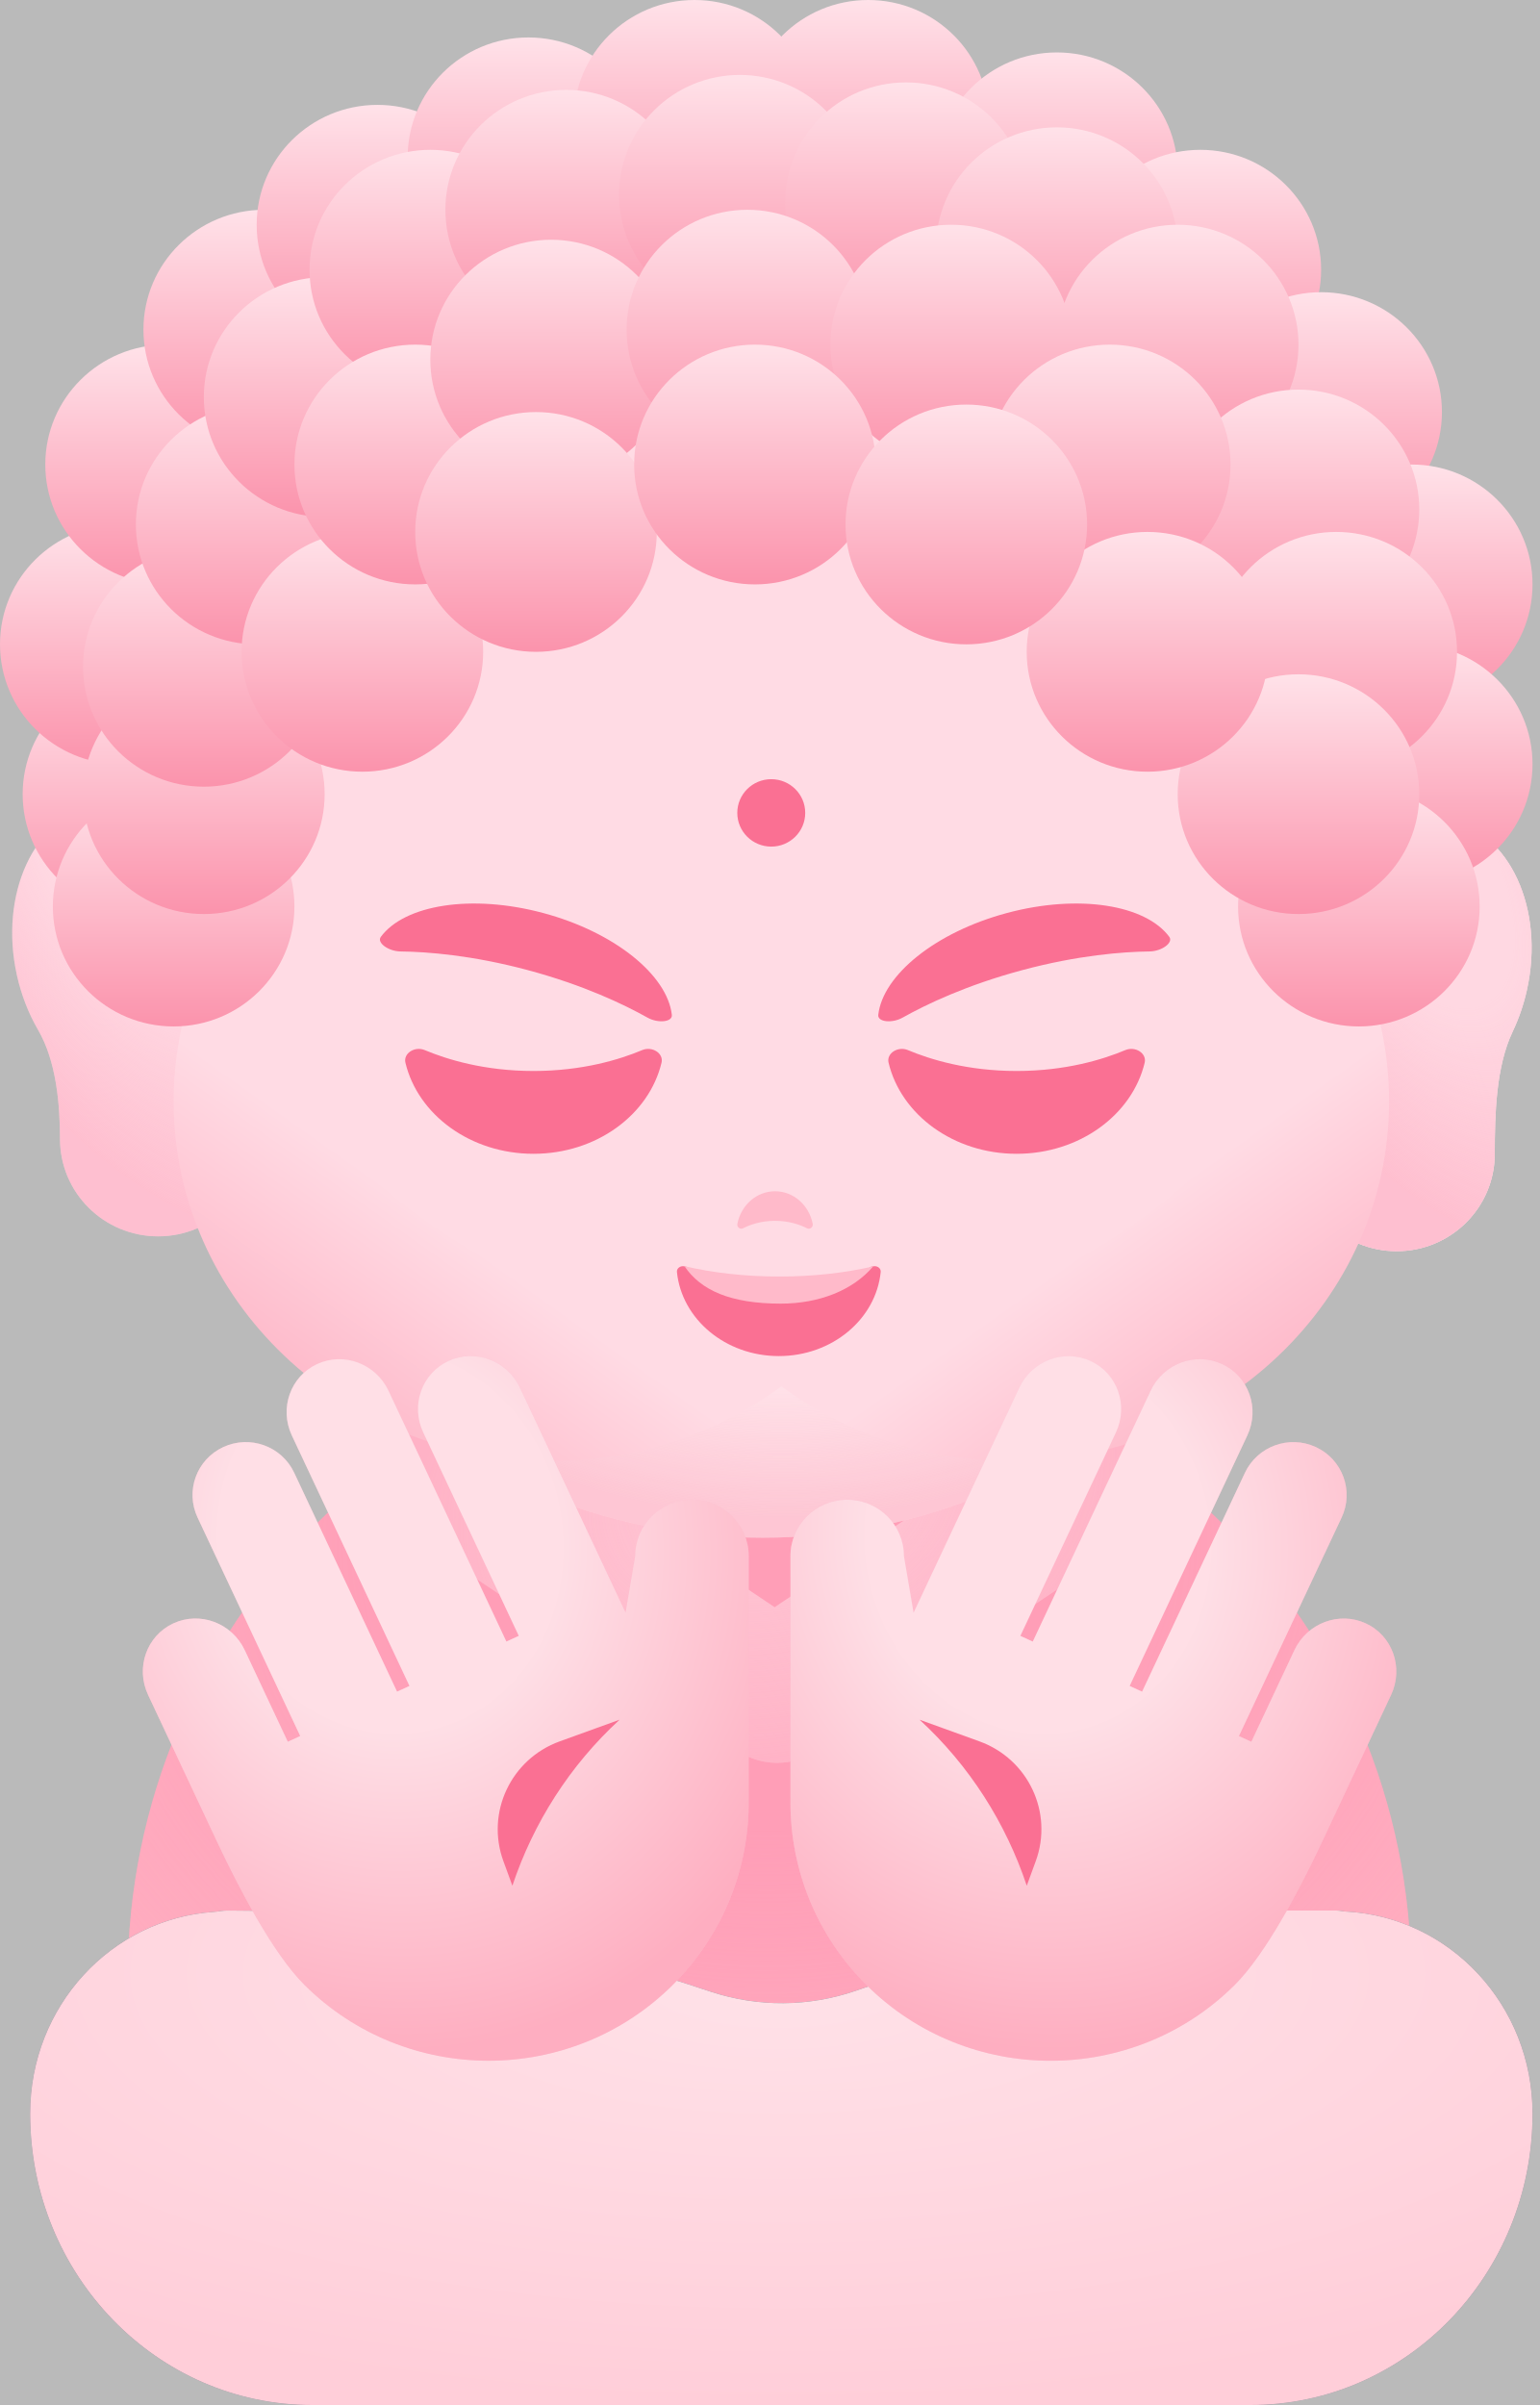
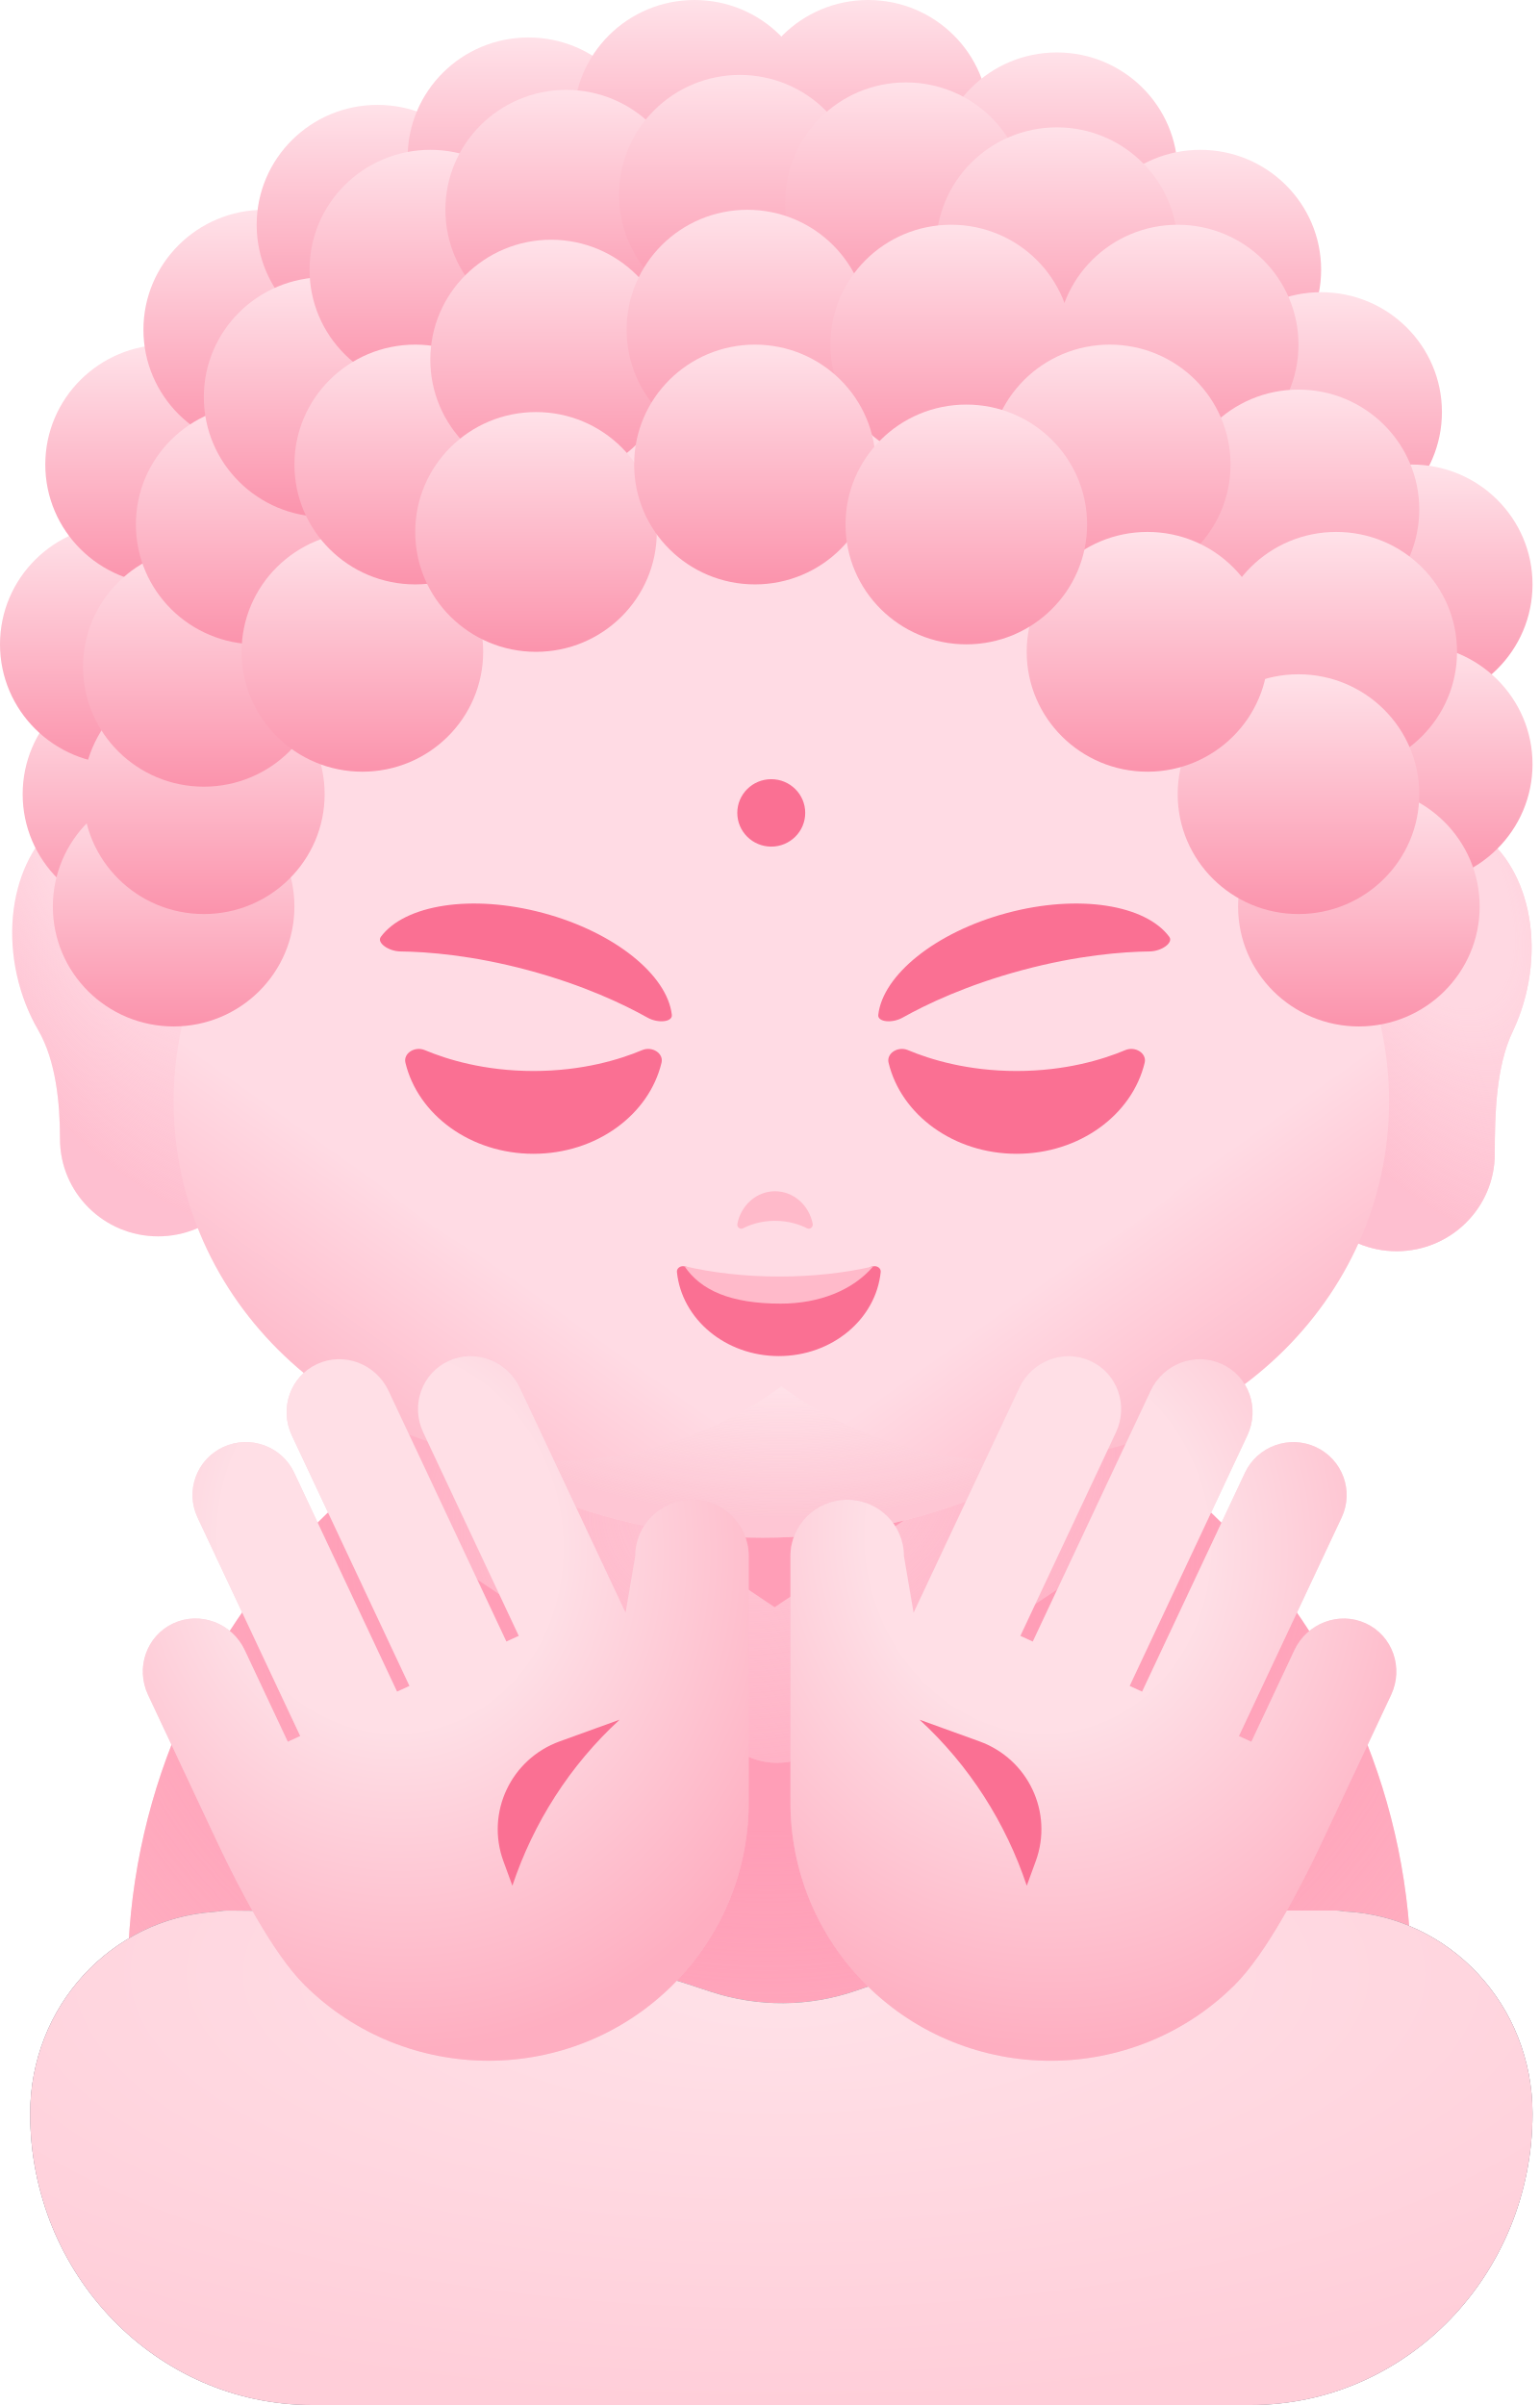
<svg xmlns="http://www.w3.org/2000/svg" width="89" height="139" viewBox="0 0 89 139" fill="none">
-   <rect width="89" height="139" fill="#F5F5F5" />
  <g id="ì ì Components">
-     <path d="M-4481 -368C-4481 -369.105 -4480.1 -370 -4479 -370H1144C1145.1 -370 1146 -369.104 1146 -368V6828C1146 6829.1 1145.1 6830 1144 6830H-4479C-4480.1 6830 -4481 6829.1 -4481 6828V-368Z" fill="#2D2D2D" />
-     <path d="M-4479 -370V-369H1144V-370V-371H-4479V-370ZM1146 -368H1145V6828H1146H1147V-368H1146ZM1144 6830V6829H-4479V6830V6831H1144V6830ZM-4481 6828H-4480V-368H-4481H-4482V6828H-4481ZM-4479 6830V6829C-4479.55 6829 -4480 6828.55 -4480 6828H-4481H-4482C-4482 6829.66 -4480.66 6831 -4479 6831V6830ZM1146 6828H1145C1145 6828.55 1144.55 6829 1144 6829V6830V6831C1145.66 6831 1147 6829.66 1147 6828H1146ZM1144 -370V-369C1144.55 -369 1145 -368.552 1145 -368H1146H1147C1147 -369.657 1145.66 -371 1144 -371V-370ZM-4479 -370V-371C-4480.66 -371 -4482 -369.657 -4482 -368H-4481H-4480C-4480 -368.552 -4479.55 -369 -4479 -369V-370Z" fill="black" fill-opacity="0.1" />
    <g id="ë¶ì²">
-       <path d="M-215 -271C-215 -272.104 -214.105 -273 -213 -273H958C959.105 -273 960 -272.104 960 -271V1335C960 1336.1 959.105 1337 958 1337H-213C-214.105 1337 -215 1336.1 -215 1335V-271Z" fill="#BABABA" />
-       <path d="M-213 -273V-272H958V-273V-274H-213V-273ZM960 -271H959V1335H960H961V-271H960ZM958 1337V1336H-213V1337V1338H958V1337ZM-215 1335H-214V-271H-215H-216V1335H-215ZM-213 1337V1336C-213.552 1336 -214 1335.55 -214 1335H-215H-216C-216 1336.66 -214.657 1338 -213 1338V1337ZM960 1335H959C959 1335.55 958.552 1336 958 1336V1337V1338C959.657 1338 961 1336.66 961 1335H960ZM958 -273V-272C958.552 -272 959 -271.552 959 -271H960H961C961 -272.657 959.657 -274 958 -274V-273ZM-213 -273V-274C-214.657 -274 -216 -272.657 -216 -271H-215H-214C-214 -271.552 -213.552 -272 -213 -272V-273Z" fill="black" fill-opacity="0.1" />
      <g id="ë¶ì²_2">
-         <rect x="-31.5" y="-194.5" width="563" height="691" rx="4.5" stroke="#9747FF" stroke-dasharray="10 5" />
        <g id="íì =ì°¸ìì, ìì=íí¬">
          <g id="art">
            <g id="ë¶ì²_3">
              <g id="Group 5">
                <g id="Rectangle 33">
                  <path d="M7.38 114.342C7.38 93.853 23.989 77.244 44.477 77.244C64.966 77.244 81.575 93.853 81.575 114.342V130.187H7.38V114.342Z" fill="#FF9EB7" />
                  <path d="M7.38 114.342C7.38 93.853 23.989 77.244 44.477 77.244C64.966 77.244 81.575 93.853 81.575 114.342V130.187H7.38V114.342Z" fill="url(#paint0_radial_260_4375)" fill-opacity="0.5" />
                </g>
                <g id="Union">
                  <path d="M61.428 81.713C63.318 80.443 65.878 80.947 67.147 82.838C68.416 84.728 67.912 87.289 66.022 88.558L47.219 101.184C45.561 102.298 43.387 102.047 42.021 100.693C41.583 100.579 41.155 100.393 40.758 100.126L23.531 88.558C21.641 87.289 21.137 84.728 22.406 82.838C23.675 80.947 26.236 80.444 28.126 81.713L44.776 92.893L61.428 81.713Z" fill="#FFC7D5" />
                  <path d="M61.428 81.713C63.318 80.443 65.878 80.947 67.147 82.838C68.416 84.728 67.912 87.289 66.022 88.558L47.219 101.184C45.561 102.298 43.387 102.047 42.021 100.693C41.583 100.579 41.155 100.393 40.758 100.126L23.531 88.558C21.641 87.289 21.137 84.728 22.406 82.838C23.675 80.947 26.236 80.444 28.126 81.713L44.776 92.893L61.428 81.713Z" fill="url(#paint1_radial_260_4375)" fill-opacity="0.5" />
                </g>
                <path id="Union_2" d="M76.784 48.502C78.435 46.458 81.506 46.87 83.738 47.355C87.269 48.124 89.295 52.534 88.263 57.206C88.072 58.068 87.791 58.878 87.436 59.622C86.465 61.66 86.401 64.427 86.401 66.685C86.401 69.794 83.861 72.314 80.728 72.314C77.596 72.314 75.056 69.794 75.056 66.685C75.056 63.997 75.552 60.645 75.266 57.972C75.145 56.847 75.206 55.645 75.476 54.424C75.855 52.705 75.824 49.692 76.784 48.502Z" fill="#FFDBE4" />
                <g id="Union_3">
                  <path d="M76.784 48.502C78.435 46.458 81.506 46.87 83.738 47.355C87.269 48.124 89.295 52.534 88.263 57.206C88.072 58.068 87.791 58.878 87.436 59.622C86.465 61.66 86.401 64.427 86.401 66.685C86.401 69.794 83.861 72.314 80.728 72.314C77.596 72.314 75.056 69.794 75.056 66.685C75.056 63.997 75.552 60.645 75.266 57.972C75.145 56.847 75.206 55.645 75.476 54.424C75.855 52.705 75.824 49.692 76.784 48.502Z" fill="#FFD8E2" />
                  <path d="M76.784 48.502C78.435 46.458 81.506 46.87 83.738 47.355C87.269 48.124 89.295 52.534 88.263 57.206C88.072 58.068 87.791 58.878 87.436 59.622C86.465 61.66 86.401 64.427 86.401 66.685C86.401 69.794 83.861 72.314 80.728 72.314C77.596 72.314 75.056 69.794 75.056 66.685C75.056 63.997 75.552 60.645 75.266 57.972C75.145 56.847 75.206 55.645 75.476 54.424C75.855 52.705 75.824 49.692 76.784 48.502Z" fill="url(#paint2_radial_260_4375)" fill-opacity="0.5" />
                </g>
                <g id="Union_4">
                  <path d="M5.498 46.497C7.73 46.011 10.802 45.599 12.452 47.644C13.412 48.834 13.381 51.847 13.761 53.566C13.961 54.471 14.046 55.367 14.027 56.228C13.964 59.167 14.813 62.887 14.813 65.826C14.813 68.935 12.273 71.456 9.14 71.456C6.007 71.456 3.468 68.935 3.468 65.826C3.468 63.775 3.237 61.307 2.205 59.533C1.657 58.591 1.232 57.517 0.973 56.348C-0.059 51.676 1.967 47.266 5.498 46.497Z" fill="#FFD8E2" />
                  <path d="M5.498 46.497C7.73 46.011 10.802 45.599 12.452 47.644C13.412 48.834 13.381 51.847 13.761 53.566C13.961 54.471 14.046 55.367 14.027 56.228C13.964 59.167 14.813 62.887 14.813 65.826C14.813 68.935 12.273 71.456 9.14 71.456C6.007 71.456 3.468 68.935 3.468 65.826C3.468 63.775 3.237 61.307 2.205 59.533C1.657 58.591 1.232 57.517 0.973 56.348C-0.059 51.676 1.967 47.266 5.498 46.497Z" fill="url(#paint3_radial_260_4375)" fill-opacity="0.5" />
                </g>
                <path id="Vector" d="M45.066 87.74C63.578 87.74 78.584 72.849 78.584 54.479C78.584 36.109 63.578 21.218 45.066 21.218C26.555 21.218 11.548 36.109 11.548 54.479C11.548 72.849 26.555 87.74 45.066 87.74Z" fill="url(#paint4_linear_260_4375)" />
                <g id="Vector_2">
                  <path d="M44.91 88.01C63.573 88.01 78.702 73.312 78.702 55.181C78.702 37.05 63.573 22.352 44.91 22.352C26.247 22.352 11.118 37.05 11.118 55.181C11.118 73.312 26.247 88.01 44.91 88.01Z" fill="#FFE2E9" />
                  <path d="M44.91 88.01C63.573 88.01 78.702 73.312 78.702 55.181C78.702 37.05 63.573 22.352 44.91 22.352C26.247 22.352 11.118 37.05 11.118 55.181C11.118 73.312 26.247 88.01 44.91 88.01Z" fill="url(#paint5_radial_260_4375)" fill-opacity="0.5" />
                </g>
                <g id="Vector_3">
                  <path d="M44.079 88.874C62.59 88.874 77.597 73.983 77.597 55.613C77.597 37.243 62.59 22.352 44.079 22.352C25.567 22.352 10.56 37.243 10.56 55.613C10.56 73.983 25.567 88.874 44.079 88.874Z" fill="#FFE2E9" />
                  <path d="M44.079 88.874C62.59 88.874 77.597 73.983 77.597 55.613C77.597 37.243 62.59 22.352 44.079 22.352C25.567 22.352 10.56 37.243 10.56 55.613C10.56 73.983 25.567 88.874 44.079 88.874Z" fill="url(#paint6_radial_260_4375)" fill-opacity="0.5" />
                </g>
                <path id="Vector_4" d="M31.854 84.439C43.904 84.439 53.673 75.134 53.673 63.654C53.673 52.175 43.904 42.869 31.854 42.869C19.805 42.869 10.036 52.175 10.036 63.654C10.036 75.134 19.805 84.439 31.854 84.439Z" fill="url(#paint7_linear_260_4375)" />
                <path id="Vector_5" d="M58.474 84.439C70.523 84.439 80.292 75.134 80.292 63.654C80.292 52.175 70.523 42.869 58.474 42.869C46.424 42.869 36.655 52.175 36.655 63.654C36.655 75.134 46.424 84.439 58.474 84.439Z" fill="url(#paint8_linear_260_4375)" />
                <path id="Vector_6" d="M45.202 77.134C64.723 77.134 80.548 61.431 80.548 42.06C80.548 22.688 64.723 6.985 45.202 6.985C25.681 6.985 9.856 22.688 9.856 42.06C9.856 61.431 25.681 77.134 45.202 77.134Z" fill="#FFDBE4" />
                <g id="Group 44">
                  <path id="Vector_7" d="M8.291 52.828C12.147 52.828 15.273 49.726 15.273 45.9C15.273 42.074 12.147 38.972 8.291 38.972C4.435 38.972 1.31 42.074 1.31 45.9C1.31 49.726 4.435 52.828 8.291 52.828Z" fill="url(#paint9_linear_260_4375)" />
                  <path id="Vector_8" d="M6.982 44.168C10.838 44.168 13.964 41.066 13.964 37.24C13.964 33.413 10.838 30.311 6.982 30.311C3.126 30.311 0 33.413 0 37.24C0 41.066 3.126 44.168 6.982 44.168Z" fill="url(#paint10_linear_260_4375)" />
                  <path id="Vector_9" d="M9.6 33.776C13.456 33.776 16.582 30.674 16.582 26.848C16.582 23.021 13.456 19.919 9.6 19.919C5.744 19.919 2.618 23.021 2.618 26.848C2.618 30.674 5.744 33.776 9.6 33.776Z" fill="url(#paint11_linear_260_4375)" />
                  <path id="Vector_10" d="M15.273 25.981C19.129 25.981 22.255 22.88 22.255 19.053C22.255 15.227 19.129 12.125 15.273 12.125C11.417 12.125 8.291 15.227 8.291 19.053C8.291 22.88 11.417 25.981 15.273 25.981Z" fill="url(#paint12_linear_260_4375)" />
                  <path id="Vector_11" d="M21.818 19.919C25.674 19.919 28.8 16.817 28.8 12.991C28.8 9.164 25.674 6.062 21.818 6.062C17.962 6.062 14.836 9.164 14.836 12.991C14.836 16.817 17.962 19.919 21.818 19.919Z" fill="url(#paint13_linear_260_4375)" />
                  <path id="Vector_12" d="M30.545 16.022C34.401 16.022 37.527 12.92 37.527 9.094C37.527 5.267 34.401 2.165 30.545 2.165C26.689 2.165 23.564 5.267 23.564 9.094C23.564 12.92 26.689 16.022 30.545 16.022Z" fill="url(#paint14_linear_260_4375)" />
                  <path id="Vector_13" d="M40.146 13.857C44.002 13.857 47.128 10.755 47.128 6.928C47.128 3.102 44.002 0 40.146 0C36.29 0 33.164 3.102 33.164 6.928C33.164 10.755 36.29 13.857 40.146 13.857Z" fill="url(#paint15_linear_260_4375)" />
                  <path id="Vector_14" d="M50.182 13.857C54.038 13.857 57.164 10.755 57.164 6.928C57.164 3.102 54.038 3.05176e-05 50.182 3.05176e-05C46.326 3.05176e-05 43.2 3.102 43.2 6.928C43.2 10.755 46.326 13.857 50.182 13.857Z" fill="url(#paint16_linear_260_4375)" />
                  <path id="Vector_15" d="M61.091 16.888C64.947 16.888 68.073 13.786 68.073 9.96C68.073 6.133 64.947 3.031 61.091 3.031C57.235 3.031 54.109 6.133 54.109 9.96C54.109 13.786 57.235 16.888 61.091 16.888Z" fill="url(#paint17_linear_260_4375)" />
                  <path id="Vector_16" d="M69.382 22.517C73.238 22.517 76.364 19.415 76.364 15.589C76.364 11.762 73.238 8.66 69.382 8.66C65.526 8.66 62.4 11.762 62.4 15.589C62.4 19.415 65.526 22.517 69.382 22.517Z" fill="url(#paint18_linear_260_4375)" />
                  <path id="Vector_17" d="M76.365 30.745C80.221 30.745 83.347 27.643 83.347 23.816C83.347 19.99 80.221 16.888 76.365 16.888C72.509 16.888 69.383 19.99 69.383 23.816C69.383 27.643 72.509 30.745 76.365 30.745Z" fill="url(#paint19_linear_260_4375)" />
                  <path id="Vector_18" d="M81.601 40.704C85.457 40.704 88.583 37.602 88.583 33.776C88.583 29.95 85.457 26.848 81.601 26.848C77.745 26.848 74.619 29.95 74.619 33.776C74.619 37.602 77.745 40.704 81.601 40.704Z" fill="url(#paint20_linear_260_4375)" />
                  <path id="Vector_19" d="M81.601 51.096C85.457 51.096 88.583 47.994 88.583 44.168C88.583 40.341 85.457 37.239 81.601 37.239C77.745 37.239 74.619 40.341 74.619 44.168C74.619 47.994 77.745 51.096 81.601 51.096Z" fill="url(#paint21_linear_260_4375)" />
                  <path id="Vector_20" d="M78.546 59.324C82.402 59.324 85.528 56.222 85.528 52.395C85.528 48.569 82.402 45.467 78.546 45.467C74.69 45.467 71.564 48.569 71.564 52.395C71.564 56.222 74.69 59.324 78.546 59.324Z" fill="url(#paint22_linear_260_4375)" />
                  <path id="Vector_21" d="M10.037 59.324C13.893 59.324 17.018 56.222 17.018 52.395C17.018 48.569 13.893 45.467 10.037 45.467C6.181 45.467 3.055 48.569 3.055 52.395C3.055 56.222 6.181 59.324 10.037 59.324Z" fill="url(#paint23_linear_260_4375)" />
                  <path id="Vector_22" d="M11.783 52.828C15.639 52.828 18.765 49.726 18.765 45.9C18.765 42.074 15.639 38.972 11.783 38.972C7.927 38.972 4.801 42.074 4.801 45.9C4.801 49.726 7.927 52.828 11.783 52.828Z" fill="url(#paint24_linear_260_4375)" />
                  <path id="Vector_23" d="M11.783 45.467C15.639 45.467 18.765 42.365 18.765 38.539C18.765 34.712 15.639 31.611 11.783 31.611C7.927 31.611 4.801 34.712 4.801 38.539C4.801 42.365 7.927 45.467 11.783 45.467Z" fill="url(#paint25_linear_260_4375)" />
                  <path id="Vector_24" d="M14.836 37.24C18.692 37.24 21.818 34.138 21.818 30.311C21.818 26.485 18.692 23.383 14.836 23.383C10.98 23.383 7.854 26.485 7.854 30.311C7.854 34.138 10.98 37.24 14.836 37.24Z" fill="url(#paint26_linear_260_4375)" />
                  <path id="Vector_25" d="M18.764 29.878C22.62 29.878 25.746 26.776 25.746 22.95C25.746 19.124 22.62 16.022 18.764 16.022C14.908 16.022 11.782 19.124 11.782 22.95C11.782 26.776 14.908 29.878 18.764 29.878Z" fill="url(#paint27_linear_260_4375)" />
                  <path id="Vector_26" d="M24.873 22.517C28.729 22.517 31.855 19.415 31.855 15.589C31.855 11.762 28.729 8.66 24.873 8.66C21.017 8.66 17.892 11.762 17.892 15.589C17.892 19.415 21.017 22.517 24.873 22.517Z" fill="url(#paint28_linear_260_4375)" />
                  <path id="Vector_27" d="M32.727 19.053C36.583 19.053 39.709 15.951 39.709 12.124C39.709 8.298 36.583 5.196 32.727 5.196C28.871 5.196 25.745 8.298 25.745 12.124C25.745 15.951 28.871 19.053 32.727 19.053Z" fill="url(#paint29_linear_260_4375)" />
                  <path id="Vector_28" d="M42.764 18.187C46.62 18.187 49.746 15.085 49.746 11.258C49.746 7.432 46.62 4.33 42.764 4.33C38.908 4.33 35.782 7.432 35.782 11.258C35.782 15.085 38.908 18.187 42.764 18.187Z" fill="url(#paint30_linear_260_4375)" />
                  <path id="Vector_29" d="M52.365 18.62C56.221 18.62 59.346 15.518 59.346 11.691C59.346 7.865 56.221 4.763 52.365 4.763C48.509 4.763 45.383 7.865 45.383 11.691C45.383 15.518 48.509 18.62 52.365 18.62Z" fill="url(#paint31_linear_260_4375)" />
                  <path id="Vector_30" d="M61.091 21.218C64.947 21.218 68.073 18.116 68.073 14.29C68.073 10.463 64.947 7.361 61.091 7.361C57.235 7.361 54.109 10.463 54.109 14.29C54.109 18.116 57.235 21.218 61.091 21.218Z" fill="url(#paint32_linear_260_4375)" />
                  <path id="Vector_31" d="M68.074 26.847C71.93 26.847 75.055 23.745 75.055 19.919C75.055 16.092 71.93 12.99 68.074 12.99C64.218 12.99 61.092 16.092 61.092 19.919C61.092 23.745 64.218 26.847 68.074 26.847Z" fill="url(#paint33_linear_260_4375)" />
                  <path id="Vector_32" d="M75.055 36.373C78.911 36.373 82.037 33.272 82.037 29.445C82.037 25.619 78.911 22.517 75.055 22.517C71.199 22.517 68.073 25.619 68.073 29.445C68.073 33.272 71.199 36.373 75.055 36.373Z" fill="url(#paint34_linear_260_4375)" />
                  <path id="Vector_33" d="M77.238 44.601C81.094 44.601 84.22 41.499 84.22 37.673C84.22 33.846 81.094 30.744 77.238 30.744C73.382 30.744 70.256 33.846 70.256 37.673C70.256 41.499 73.382 44.601 77.238 44.601Z" fill="url(#paint35_linear_260_4375)" />
                  <path id="Vector_34" d="M75.055 52.828C78.911 52.828 82.037 49.726 82.037 45.9C82.037 42.074 78.911 38.972 75.055 38.972C71.199 38.972 68.073 42.074 68.073 45.9C68.073 49.726 71.199 52.828 75.055 52.828Z" fill="url(#paint36_linear_260_4375)" />
                  <path id="Vector_35" d="M20.946 44.601C24.802 44.601 27.928 41.499 27.928 37.673C27.928 33.846 24.802 30.744 20.946 30.744C17.09 30.744 13.964 33.846 13.964 37.673C13.964 41.499 17.09 44.601 20.946 44.601Z" fill="url(#paint37_linear_260_4375)" />
                  <path id="Vector_36" d="M24 33.776C27.856 33.776 30.982 30.674 30.982 26.848C30.982 23.021 27.856 19.919 24 19.919C20.144 19.919 17.019 23.021 17.019 26.848C17.019 30.674 20.144 33.776 24 33.776Z" fill="url(#paint38_linear_260_4375)" />
                  <path id="Vector_37" d="M31.855 27.713C35.711 27.713 38.837 24.611 38.837 20.785C38.837 16.959 35.711 13.857 31.855 13.857C27.999 13.857 24.873 16.959 24.873 20.785C24.873 24.611 27.999 27.713 31.855 27.713Z" fill="url(#paint39_linear_260_4375)" />
                  <path id="Vector_38" d="M43.201 25.981C47.057 25.981 50.182 22.88 50.182 19.053C50.182 15.227 47.057 12.125 43.201 12.125C39.345 12.125 36.219 15.227 36.219 19.053C36.219 22.88 39.345 25.981 43.201 25.981Z" fill="url(#paint40_linear_260_4375)" />
                  <path id="Vector_39" d="M54.982 26.847C58.838 26.847 61.964 23.745 61.964 19.919C61.964 16.092 58.838 12.99 54.982 12.99C51.126 12.99 48 16.092 48 19.919C48 23.745 51.126 26.847 54.982 26.847Z" fill="url(#paint41_linear_260_4375)" />
                  <path id="Vector_40" d="M64.146 33.776C68.002 33.776 71.128 30.674 71.128 26.848C71.128 23.021 68.002 19.919 64.146 19.919C60.29 19.919 57.164 23.021 57.164 26.848C57.164 30.674 60.29 33.776 64.146 33.776Z" fill="url(#paint42_linear_260_4375)" />
                  <path id="Vector_41" d="M66.328 44.601C70.183 44.601 73.309 41.499 73.309 37.673C73.309 33.846 70.183 30.744 66.328 30.744C62.472 30.744 59.346 33.846 59.346 37.673C59.346 41.499 62.472 44.601 66.328 44.601Z" fill="url(#paint43_linear_260_4375)" />
                  <path id="Vector_42" d="M30.982 37.673C34.838 37.673 37.964 34.571 37.964 30.745C37.964 26.918 34.838 23.816 30.982 23.816C27.126 23.816 24 26.918 24 30.745C24 34.571 27.126 37.673 30.982 37.673Z" fill="url(#paint44_linear_260_4375)" />
                  <path id="Vector_43" d="M43.637 33.776C47.493 33.776 50.619 30.674 50.619 26.848C50.619 23.021 47.493 19.919 43.637 19.919C39.781 19.919 36.655 23.021 36.655 26.848C36.655 30.674 39.781 33.776 43.637 33.776Z" fill="url(#paint45_linear_260_4375)" />
                  <path id="Vector_44" d="M55.855 37.24C59.711 37.24 62.837 34.138 62.837 30.311C62.837 26.485 59.711 23.383 55.855 23.383C51.999 23.383 48.873 26.485 48.873 30.311C48.873 34.138 51.999 37.24 55.855 37.24Z" fill="url(#paint46_linear_260_4375)" />
                </g>
                <path id="Vector 1" d="M24.953 103.281C24.085 103.281 23.868 110.803 23.868 114.564L25.821 118.036C25.893 113.117 25.821 103.281 24.953 103.281Z" fill="#FFADC2" />
                <path id="Vector 2" d="M65.759 103.281C66.627 103.281 66.844 110.803 66.844 114.564L64.891 118.036C64.819 113.117 64.891 103.281 65.759 103.281Z" fill="#FFADC2" />
                <g id="Vector_45">
                  <path d="M74.013 110.42C66.715 110.42 59.467 111.63 52.564 113.999L49.452 115.067C46.751 115.993 43.837 116.014 41.124 115.129L39.452 114.582C31.025 111.827 22.215 110.424 13.349 110.424H13.113C12.858 110.424 12.618 110.485 12.366 110.501C6.443 110.906 1.745 115.943 1.745 122.162C1.745 131.462 9.045 139 18.05 139H72.277C81.282 139 88.582 131.462 88.582 122.162C88.582 115.887 83.8 110.804 77.802 110.482C77.604 110.473 77.415 110.42 77.214 110.42H74.016H74.013Z" fill="#4E5968" />
                  <path d="M74.013 110.42C66.715 110.42 59.467 111.63 52.564 113.999L49.452 115.067C46.751 115.993 43.837 116.014 41.124 115.129L39.452 114.582C31.025 111.827 22.215 110.424 13.349 110.424H13.113C12.858 110.424 12.618 110.485 12.366 110.501C6.443 110.906 1.745 115.943 1.745 122.162C1.745 131.462 9.045 139 18.05 139H72.277C81.282 139 88.582 131.462 88.582 122.162C88.582 115.887 83.8 110.804 77.802 110.482C77.604 110.473 77.415 110.42 77.214 110.42H74.016H74.013Z" fill="#FFE2E9" />
                  <path d="M74.013 110.42C66.715 110.42 59.467 111.63 52.564 113.999L49.452 115.067C46.751 115.993 43.837 116.014 41.124 115.129L39.452 114.582C31.025 111.827 22.215 110.424 13.349 110.424H13.113C12.858 110.424 12.618 110.485 12.366 110.501C6.443 110.906 1.745 115.943 1.745 122.162C1.745 131.462 9.045 139 18.05 139H72.277C81.282 139 88.582 131.462 88.582 122.162C88.582 115.887 83.8 110.804 77.802 110.482C77.604 110.473 77.415 110.42 77.214 110.42H74.016H74.013Z" fill="url(#paint47_radial_260_4375)" fill-opacity="0.5" />
                </g>
              </g>
              <g id="Group 4">
                <path id="Vector_46" d="M44.581 48.931C45.665 48.931 46.544 48.058 46.544 46.982C46.544 45.906 45.665 45.034 44.581 45.034C43.496 45.034 42.617 45.906 42.617 46.982C42.617 48.058 43.496 48.931 44.581 48.931Z" fill="#FA7093" />
                <path id="Vector_47" d="M50.469 73.19C50.417 73.202 50.36 73.21 50.307 73.222C49.165 74.483 47.261 75.19 45.101 75.19C42.25 75.19 40.586 74.479 39.672 73.211C39.638 73.203 39.6 73.198 39.566 73.19C39.335 73.138 39.106 73.3 39.128 73.514C39.404 76.241 41.934 78.376 45.018 78.376C48.102 78.376 50.632 76.241 50.907 73.514C50.929 73.299 50.701 73.138 50.469 73.19Z" fill="#FA7093" />
                <path id="Vector_48" d="M45.132 75.345C47.349 75.345 49.301 74.572 50.473 73.192C48.879 73.562 47.029 73.779 45.047 73.779C43.042 73.779 41.17 73.558 39.563 73.18C40.5 74.568 42.208 75.345 45.132 75.345Z" fill="#FFBACA" />
                <path id="Vector_49" d="M24.556 60.693C23.974 60.449 23.305 60.878 23.434 61.419C24.153 64.426 27.194 66.685 30.836 66.685C34.478 66.685 37.519 64.426 38.238 61.419C38.368 60.878 37.698 60.449 37.116 60.693C35.846 61.227 33.681 61.899 30.836 61.899C27.991 61.899 25.827 61.227 24.556 60.693Z" fill="#FA7093" />
                <path id="Vector_50" d="M65.043 60.693C65.625 60.449 66.294 60.878 66.165 61.419C65.446 64.426 62.405 66.685 58.763 66.685C55.121 66.685 52.08 64.426 51.361 61.419C51.231 60.878 51.901 60.449 52.483 60.693C53.754 61.227 55.918 61.899 58.763 61.899C61.606 61.899 63.772 61.227 65.043 60.693Z" fill="#FA7093" />
                <path id="Vector_51" d="M37.425 58.814C38.041 59.16 38.882 59.068 38.834 58.655C38.573 56.361 35.535 53.877 31.396 52.768C27.258 51.659 23.384 52.291 22.012 54.147C21.764 54.481 22.445 54.981 23.152 54.99C24.695 55.009 27.278 55.204 30.512 56.07C33.742 56.936 36.08 58.059 37.425 58.814Z" fill="#FA7093" />
                <path id="Vector_52" d="M66.448 54.99C67.155 54.981 67.836 54.481 67.589 54.147C66.216 52.291 62.343 51.659 58.204 52.768C54.065 53.877 51.027 56.361 50.766 58.655C50.719 59.068 51.559 59.16 52.175 58.814C53.52 58.059 55.855 56.937 59.089 56.07C62.319 55.205 64.905 55.009 66.448 54.99Z" fill="#FA7093" />
                <path id="Vector_53" d="M46.646 70.99C46.817 71.078 47.014 70.924 46.976 70.731C46.765 69.657 45.87 68.85 44.799 68.85C43.728 68.85 42.833 69.657 42.622 70.731C42.584 70.924 42.781 71.078 42.952 70.99C43.326 70.799 43.962 70.559 44.799 70.559C45.635 70.559 46.272 70.799 46.646 70.99Z" fill="#FFBACA" />
              </g>
              <g id="Group">
                <g id="Vector_54">
                  <path d="M78.949 93.826C77.406 93.112 75.556 93.806 74.819 95.375L72.332 100.667L71.613 100.338L77.549 87.707C78.27 86.174 77.603 84.351 76.06 83.635C74.516 82.922 72.682 83.587 71.961 85.12L66.016 97.771L65.296 97.442L72.098 82.965C72.834 81.399 72.18 79.552 70.636 78.838C69.093 78.124 67.246 78.814 66.51 80.38L59.697 94.877L58.978 94.548L64.505 82.787C65.24 81.221 64.586 79.374 63.043 78.66C61.5 77.946 59.652 78.636 58.916 80.202C58.916 80.202 58.916 80.204 58.916 80.206L52.807 93.209L52.25 89.936C52.25 88.138 50.781 86.679 48.97 86.679C47.158 86.679 45.69 88.136 45.69 89.936V104.185C45.69 108.003 47.157 111.821 50.093 114.735C55.964 120.561 65.485 120.561 71.356 114.735C73.183 112.921 75.163 109.123 76.437 106.414C76.658 105.945 76.904 105.418 77.134 104.929L77.221 104.746C77.341 104.491 77.451 104.257 77.549 104.047L80.407 97.962C81.145 96.391 80.492 94.539 78.949 93.826Z" fill="#FEBECD" />
                  <path d="M78.949 93.826C77.406 93.112 75.556 93.806 74.819 95.375L72.332 100.667L71.613 100.338L77.549 87.707C78.27 86.174 77.603 84.351 76.06 83.635C74.516 82.922 72.682 83.587 71.961 85.12L66.016 97.771L65.296 97.442L72.098 82.965C72.834 81.399 72.18 79.552 70.636 78.838C69.093 78.124 67.246 78.814 66.51 80.38L59.697 94.877L58.978 94.548L64.505 82.787C65.24 81.221 64.586 79.374 63.043 78.66C61.5 77.946 59.652 78.636 58.916 80.202C58.916 80.202 58.916 80.204 58.916 80.206L52.807 93.209L52.25 89.936C52.25 88.138 50.781 86.679 48.97 86.679C47.158 86.679 45.69 88.136 45.69 89.936V104.185C45.69 108.003 47.157 111.821 50.093 114.735C55.964 120.561 65.485 120.561 71.356 114.735C73.183 112.921 75.163 109.123 76.437 106.414C76.658 105.945 76.904 105.418 77.134 104.929L77.221 104.746C77.341 104.491 77.451 104.257 77.549 104.047L80.407 97.962C81.145 96.391 80.492 94.539 78.949 93.826Z" fill="url(#paint48_radial_260_4375)" fill-opacity="0.5" />
                </g>
                <g id="Vector_55">
                  <path d="M39.997 86.677C38.185 86.677 36.716 88.135 36.716 89.934L36.16 93.207L30.05 80.204C30.05 80.204 30.05 80.202 30.05 80.201C29.315 78.635 27.467 77.945 25.924 78.658C24.38 79.372 23.726 81.22 24.462 82.785L29.988 94.547L29.269 94.876L22.457 80.379C21.721 78.813 19.873 78.123 18.33 78.836C16.787 79.55 16.133 81.398 16.868 82.963L23.67 97.441L22.951 97.77L17.006 85.119C16.285 83.584 14.45 82.92 12.907 83.634C11.363 84.347 10.697 86.17 11.418 87.705L17.354 100.337L16.635 100.666L14.148 95.374C13.41 93.802 11.561 93.109 10.018 93.824C8.474 94.54 7.822 96.389 8.559 97.96L11.418 104.045C11.517 104.255 11.626 104.489 11.746 104.744L11.833 104.928C12.063 105.416 12.309 105.943 12.53 106.412C13.803 109.121 15.783 112.919 17.611 114.733C23.482 120.559 33.003 120.559 38.874 114.733C41.81 111.819 43.277 108.001 43.277 104.183V89.934C43.277 88.137 41.808 86.677 39.997 86.677Z" fill="#FEBECD" />
                  <path d="M39.997 86.677C38.185 86.677 36.716 88.135 36.716 89.934L36.16 93.207L30.05 80.204C30.05 80.204 30.05 80.202 30.05 80.201C29.315 78.635 27.467 77.945 25.924 78.658C24.38 79.372 23.726 81.22 24.462 82.785L29.988 94.547L29.269 94.876L22.457 80.379C21.721 78.813 19.873 78.123 18.33 78.836C16.787 79.55 16.133 81.398 16.868 82.963L23.67 97.441L22.951 97.77L17.006 85.119C16.285 83.584 14.45 82.92 12.907 83.634C11.363 84.347 10.697 86.17 11.418 87.705L17.354 100.337L16.635 100.666L14.148 95.374C13.41 93.802 11.561 93.109 10.018 93.824C8.474 94.54 7.822 96.389 8.559 97.96L11.418 104.045C11.517 104.255 11.626 104.489 11.746 104.744L11.833 104.928C12.063 105.416 12.309 105.943 12.53 106.412C13.803 109.121 15.783 112.919 17.611 114.733C23.482 120.559 33.003 120.559 38.874 114.733C41.81 111.819 43.277 108.001 43.277 104.183V89.934C43.277 88.137 41.808 86.677 39.997 86.677Z" fill="url(#paint49_radial_260_4375)" fill-opacity="0.5" />
                </g>
                <path id="Vector_56" d="M35.814 99.393L32.356 100.643C29.529 101.664 28.07 104.766 29.099 107.572L29.617 108.987C30.831 105.35 32.941 102.032 35.814 99.393Z" fill="#FA7093" />
                <path id="Vector_57" d="M53.152 99.393L56.61 100.643C59.438 101.664 60.896 104.766 59.867 107.572L59.349 108.987C58.136 105.35 56.025 102.032 53.152 99.393Z" fill="#FA7093" />
              </g>
            </g>
          </g>
        </g>
      </g>
    </g>
  </g>
  <defs>
    <radialGradient id="paint0_radial_260_4375" cx="0" cy="0" r="1" gradientUnits="userSpaceOnUse" gradientTransform="translate(44.3063 89.3456) rotate(90) scale(40.8414 49.4285)">
      <stop offset="0.401" stop-color="#FFBECA" stop-opacity="0" />
      <stop offset="1" stop-color="#FFBECA" />
    </radialGradient>
    <radialGradient id="paint1_radial_260_4375" cx="0" cy="0" r="1" gradientTransform="matrix(-20.601 5.29627 3.92241 14.8695 44.8391 86.2662)" gradientUnits="userSpaceOnUse">
      <stop offset="0.023" stop-color="#FEA6BD" stop-opacity="0" />
      <stop offset="1" stop-color="#FF9EB7" />
    </radialGradient>
    <radialGradient id="paint2_radial_260_4375" cx="0" cy="0" r="1" gradientTransform="matrix(1.8157e-07 19.053 -15.9408 -11.6142 81.6012 50.0136)" gradientUnits="userSpaceOnUse">
      <stop offset="0.369" stop-color="#FEA6BD" stop-opacity="0" />
      <stop offset="1" stop-color="#FEA6BD" />
    </radialGradient>
    <radialGradient id="paint3_radial_260_4375" cx="0" cy="0" r="1" gradientTransform="matrix(1.90097e-07 19.053 -16.6894 -11.6142 7.55702 49.1554)" gradientUnits="userSpaceOnUse">
      <stop offset="0.369" stop-color="#FEA6BD" stop-opacity="0" />
      <stop offset="1" stop-color="#FEA6BD" />
    </radialGradient>
    <linearGradient id="paint4_linear_260_4375" x1="45.066" y1="21.218" x2="45.066" y2="87.74" gradientUnits="userSpaceOnUse">
      <stop stop-color="#FFDBE4" />
      <stop offset="1" stop-color="#FFCDD7" />
    </linearGradient>
    <radialGradient id="paint5_radial_260_4375" cx="0" cy="0" r="1" gradientTransform="matrix(3.48273e-06 33.9779 -36.3731 -1.44264 44.7892 52.9105)" gradientUnits="userSpaceOnUse">
      <stop offset="0.12" stop-color="#FFE2E9" />
      <stop offset="1" stop-color="#FDCBD6" />
    </radialGradient>
    <radialGradient id="paint6_radial_260_4375" cx="0" cy="0" r="1" gradientTransform="matrix(3.45452e-06 34.4252 -36.0785 -1.46164 43.9588 53.3128)" gradientUnits="userSpaceOnUse">
      <stop offset="0.771" stop-color="#FB93AC" stop-opacity="0" />
      <stop offset="1" stop-color="#FB93AC" stop-opacity="0.7" />
    </radialGradient>
    <linearGradient id="paint7_linear_260_4375" x1="25.696" y1="70.897" x2="16.987" y2="83.185" gradientUnits="userSpaceOnUse">
      <stop stop-color="#FFDBE4" />
      <stop offset="1" stop-color="#FEB2C4" />
    </linearGradient>
    <linearGradient id="paint8_linear_260_4375" x1="64.632" y1="70.897" x2="73.341" y2="83.185" gradientUnits="userSpaceOnUse">
      <stop stop-color="#FFDBE4" />
      <stop offset="1" stop-color="#FEB2C4" />
    </linearGradient>
    <linearGradient id="paint9_linear_260_4375" x1="8.291" y1="38.972" x2="8.291" y2="52.828" gradientUnits="userSpaceOnUse">
      <stop stop-color="#FFE2E9" />
      <stop offset="1" stop-color="#FB93AC" />
    </linearGradient>
    <linearGradient id="paint10_linear_260_4375" x1="6.982" y1="30.311" x2="6.982" y2="44.168" gradientUnits="userSpaceOnUse">
      <stop stop-color="#FFE2E9" />
      <stop offset="1" stop-color="#FB93AC" />
    </linearGradient>
    <linearGradient id="paint11_linear_260_4375" x1="9.6" y1="19.919" x2="9.6" y2="33.776" gradientUnits="userSpaceOnUse">
      <stop stop-color="#FFE2E9" />
      <stop offset="1" stop-color="#FB93AC" />
    </linearGradient>
    <linearGradient id="paint12_linear_260_4375" x1="15.273" y1="12.125" x2="15.273" y2="25.981" gradientUnits="userSpaceOnUse">
      <stop stop-color="#FFE2E9" />
      <stop offset="1" stop-color="#FB93AC" />
    </linearGradient>
    <linearGradient id="paint13_linear_260_4375" x1="21.818" y1="6.062" x2="21.818" y2="19.919" gradientUnits="userSpaceOnUse">
      <stop stop-color="#FFE2E9" />
      <stop offset="1" stop-color="#FB93AC" />
    </linearGradient>
    <linearGradient id="paint14_linear_260_4375" x1="30.545" y1="2.165" x2="30.545" y2="16.022" gradientUnits="userSpaceOnUse">
      <stop stop-color="#FFE2E9" />
      <stop offset="1" stop-color="#FB93AC" />
    </linearGradient>
    <linearGradient id="paint15_linear_260_4375" x1="40.146" y1="0" x2="40.146" y2="13.857" gradientUnits="userSpaceOnUse">
      <stop stop-color="#FFE2E9" />
      <stop offset="1" stop-color="#FB93AC" />
    </linearGradient>
    <linearGradient id="paint16_linear_260_4375" x1="50.182" y1="3.05176e-05" x2="50.182" y2="13.857" gradientUnits="userSpaceOnUse">
      <stop stop-color="#FFE2E9" />
      <stop offset="1" stop-color="#FB93AC" />
    </linearGradient>
    <linearGradient id="paint17_linear_260_4375" x1="61.091" y1="3.031" x2="61.091" y2="16.888" gradientUnits="userSpaceOnUse">
      <stop stop-color="#FFE2E9" />
      <stop offset="1" stop-color="#FB93AC" />
    </linearGradient>
    <linearGradient id="paint18_linear_260_4375" x1="69.382" y1="8.66" x2="69.382" y2="22.517" gradientUnits="userSpaceOnUse">
      <stop stop-color="#FFE2E9" />
      <stop offset="1" stop-color="#FB93AC" />
    </linearGradient>
    <linearGradient id="paint19_linear_260_4375" x1="76.365" y1="16.888" x2="76.365" y2="30.745" gradientUnits="userSpaceOnUse">
      <stop stop-color="#FFE2E9" />
      <stop offset="1" stop-color="#FB93AC" />
    </linearGradient>
    <linearGradient id="paint20_linear_260_4375" x1="81.601" y1="26.848" x2="81.601" y2="40.704" gradientUnits="userSpaceOnUse">
      <stop stop-color="#FFE2E9" />
      <stop offset="1" stop-color="#FB93AC" />
    </linearGradient>
    <linearGradient id="paint21_linear_260_4375" x1="81.601" y1="37.239" x2="81.601" y2="51.096" gradientUnits="userSpaceOnUse">
      <stop stop-color="#FFE2E9" />
      <stop offset="1" stop-color="#FB93AC" />
    </linearGradient>
    <linearGradient id="paint22_linear_260_4375" x1="78.546" y1="45.467" x2="78.546" y2="59.324" gradientUnits="userSpaceOnUse">
      <stop stop-color="#FFE2E9" />
      <stop offset="1" stop-color="#FB93AC" />
    </linearGradient>
    <linearGradient id="paint23_linear_260_4375" x1="10.037" y1="45.467" x2="10.037" y2="59.324" gradientUnits="userSpaceOnUse">
      <stop stop-color="#FFE2E9" />
      <stop offset="1" stop-color="#FB93AC" />
    </linearGradient>
    <linearGradient id="paint24_linear_260_4375" x1="11.783" y1="38.972" x2="11.783" y2="52.828" gradientUnits="userSpaceOnUse">
      <stop stop-color="#FFE2E9" />
      <stop offset="1" stop-color="#FB93AC" />
    </linearGradient>
    <linearGradient id="paint25_linear_260_4375" x1="11.783" y1="31.611" x2="11.783" y2="45.467" gradientUnits="userSpaceOnUse">
      <stop stop-color="#FFE2E9" />
      <stop offset="1" stop-color="#FB93AC" />
    </linearGradient>
    <linearGradient id="paint26_linear_260_4375" x1="14.836" y1="23.383" x2="14.836" y2="37.24" gradientUnits="userSpaceOnUse">
      <stop stop-color="#FFE2E9" />
      <stop offset="1" stop-color="#FB93AC" />
    </linearGradient>
    <linearGradient id="paint27_linear_260_4375" x1="18.764" y1="16.022" x2="18.764" y2="29.878" gradientUnits="userSpaceOnUse">
      <stop stop-color="#FFE2E9" />
      <stop offset="1" stop-color="#FB93AC" />
    </linearGradient>
    <linearGradient id="paint28_linear_260_4375" x1="24.873" y1="8.66" x2="24.873" y2="22.517" gradientUnits="userSpaceOnUse">
      <stop stop-color="#FFE2E9" />
      <stop offset="1" stop-color="#FB93AC" />
    </linearGradient>
    <linearGradient id="paint29_linear_260_4375" x1="32.727" y1="5.196" x2="32.727" y2="19.053" gradientUnits="userSpaceOnUse">
      <stop stop-color="#FFE2E9" />
      <stop offset="1" stop-color="#FB93AC" />
    </linearGradient>
    <linearGradient id="paint30_linear_260_4375" x1="42.764" y1="4.33" x2="42.764" y2="18.187" gradientUnits="userSpaceOnUse">
      <stop stop-color="#FFE2E9" />
      <stop offset="1" stop-color="#FB93AC" />
    </linearGradient>
    <linearGradient id="paint31_linear_260_4375" x1="52.365" y1="4.763" x2="52.365" y2="18.62" gradientUnits="userSpaceOnUse">
      <stop stop-color="#FFE2E9" />
      <stop offset="1" stop-color="#FB93AC" />
    </linearGradient>
    <linearGradient id="paint32_linear_260_4375" x1="61.091" y1="7.361" x2="61.091" y2="21.218" gradientUnits="userSpaceOnUse">
      <stop stop-color="#FFE2E9" />
      <stop offset="1" stop-color="#FB93AC" />
    </linearGradient>
    <linearGradient id="paint33_linear_260_4375" x1="68.074" y1="12.99" x2="68.074" y2="26.847" gradientUnits="userSpaceOnUse">
      <stop stop-color="#FFE2E9" />
      <stop offset="1" stop-color="#FB93AC" />
    </linearGradient>
    <linearGradient id="paint34_linear_260_4375" x1="75.055" y1="22.517" x2="75.055" y2="36.373" gradientUnits="userSpaceOnUse">
      <stop stop-color="#FFE2E9" />
      <stop offset="1" stop-color="#FB93AC" />
    </linearGradient>
    <linearGradient id="paint35_linear_260_4375" x1="77.238" y1="30.744" x2="77.238" y2="44.601" gradientUnits="userSpaceOnUse">
      <stop stop-color="#FFE2E9" />
      <stop offset="1" stop-color="#FB93AC" />
    </linearGradient>
    <linearGradient id="paint36_linear_260_4375" x1="75.055" y1="38.972" x2="75.055" y2="52.828" gradientUnits="userSpaceOnUse">
      <stop stop-color="#FFE2E9" />
      <stop offset="1" stop-color="#FB93AC" />
    </linearGradient>
    <linearGradient id="paint37_linear_260_4375" x1="20.946" y1="30.744" x2="20.946" y2="44.601" gradientUnits="userSpaceOnUse">
      <stop stop-color="#FFE2E9" />
      <stop offset="1" stop-color="#FB93AC" />
    </linearGradient>
    <linearGradient id="paint38_linear_260_4375" x1="24" y1="19.919" x2="24" y2="33.776" gradientUnits="userSpaceOnUse">
      <stop stop-color="#FFE2E9" />
      <stop offset="1" stop-color="#FB93AC" />
    </linearGradient>
    <linearGradient id="paint39_linear_260_4375" x1="31.855" y1="13.857" x2="31.855" y2="27.713" gradientUnits="userSpaceOnUse">
      <stop stop-color="#FFE2E9" />
      <stop offset="1" stop-color="#FB93AC" />
    </linearGradient>
    <linearGradient id="paint40_linear_260_4375" x1="43.201" y1="12.125" x2="43.201" y2="25.981" gradientUnits="userSpaceOnUse">
      <stop stop-color="#FFE2E9" />
      <stop offset="1" stop-color="#FB93AC" />
    </linearGradient>
    <linearGradient id="paint41_linear_260_4375" x1="54.982" y1="12.99" x2="54.982" y2="26.847" gradientUnits="userSpaceOnUse">
      <stop stop-color="#FFE2E9" />
      <stop offset="1" stop-color="#FB93AC" />
    </linearGradient>
    <linearGradient id="paint42_linear_260_4375" x1="64.146" y1="19.919" x2="64.146" y2="33.776" gradientUnits="userSpaceOnUse">
      <stop stop-color="#FFE2E9" />
      <stop offset="1" stop-color="#FB93AC" />
    </linearGradient>
    <linearGradient id="paint43_linear_260_4375" x1="66.328" y1="30.744" x2="66.328" y2="44.601" gradientUnits="userSpaceOnUse">
      <stop stop-color="#FFE2E9" />
      <stop offset="1" stop-color="#FB93AC" />
    </linearGradient>
    <linearGradient id="paint44_linear_260_4375" x1="30.982" y1="23.816" x2="30.982" y2="37.673" gradientUnits="userSpaceOnUse">
      <stop stop-color="#FFE2E9" />
      <stop offset="1" stop-color="#FB93AC" />
    </linearGradient>
    <linearGradient id="paint45_linear_260_4375" x1="43.637" y1="19.919" x2="43.637" y2="33.776" gradientUnits="userSpaceOnUse">
      <stop stop-color="#FFE2E9" />
      <stop offset="1" stop-color="#FB93AC" />
    </linearGradient>
    <linearGradient id="paint46_linear_260_4375" x1="55.855" y1="23.383" x2="55.855" y2="37.24" gradientUnits="userSpaceOnUse">
      <stop stop-color="#FFE2E9" />
      <stop offset="1" stop-color="#FB93AC" />
    </linearGradient>
    <radialGradient id="paint47_radial_260_4375" cx="0" cy="0" r="1" gradientTransform="matrix(0.0180939 24.9049 -65.35 0.0415629 44.9454 114.095)" gradientUnits="userSpaceOnUse">
      <stop stop-color="#FFE2E9" />
      <stop offset="1" stop-color="#FFBACA" />
    </radialGradient>
    <radialGradient id="paint48_radial_260_4375" cx="0" cy="0" r="1" gradientTransform="matrix(3.12923 29.3117 -26.347 2.6452 60.0082 89.0966)" gradientUnits="userSpaceOnUse">
      <stop offset="0.378" stop-color="white" />
      <stop offset="1" stop-color="#FD9EB5" />
    </radialGradient>
    <radialGradient id="paint49_radial_260_4375" cx="0" cy="0" r="1" gradientTransform="matrix(3.12923 29.3117 -26.347 2.6452 22.5746 89.095)" gradientUnits="userSpaceOnUse">
      <stop offset="0.378" stop-color="white" />
      <stop offset="1" stop-color="#FD9EB5" />
    </radialGradient>
  </defs>
</svg>
